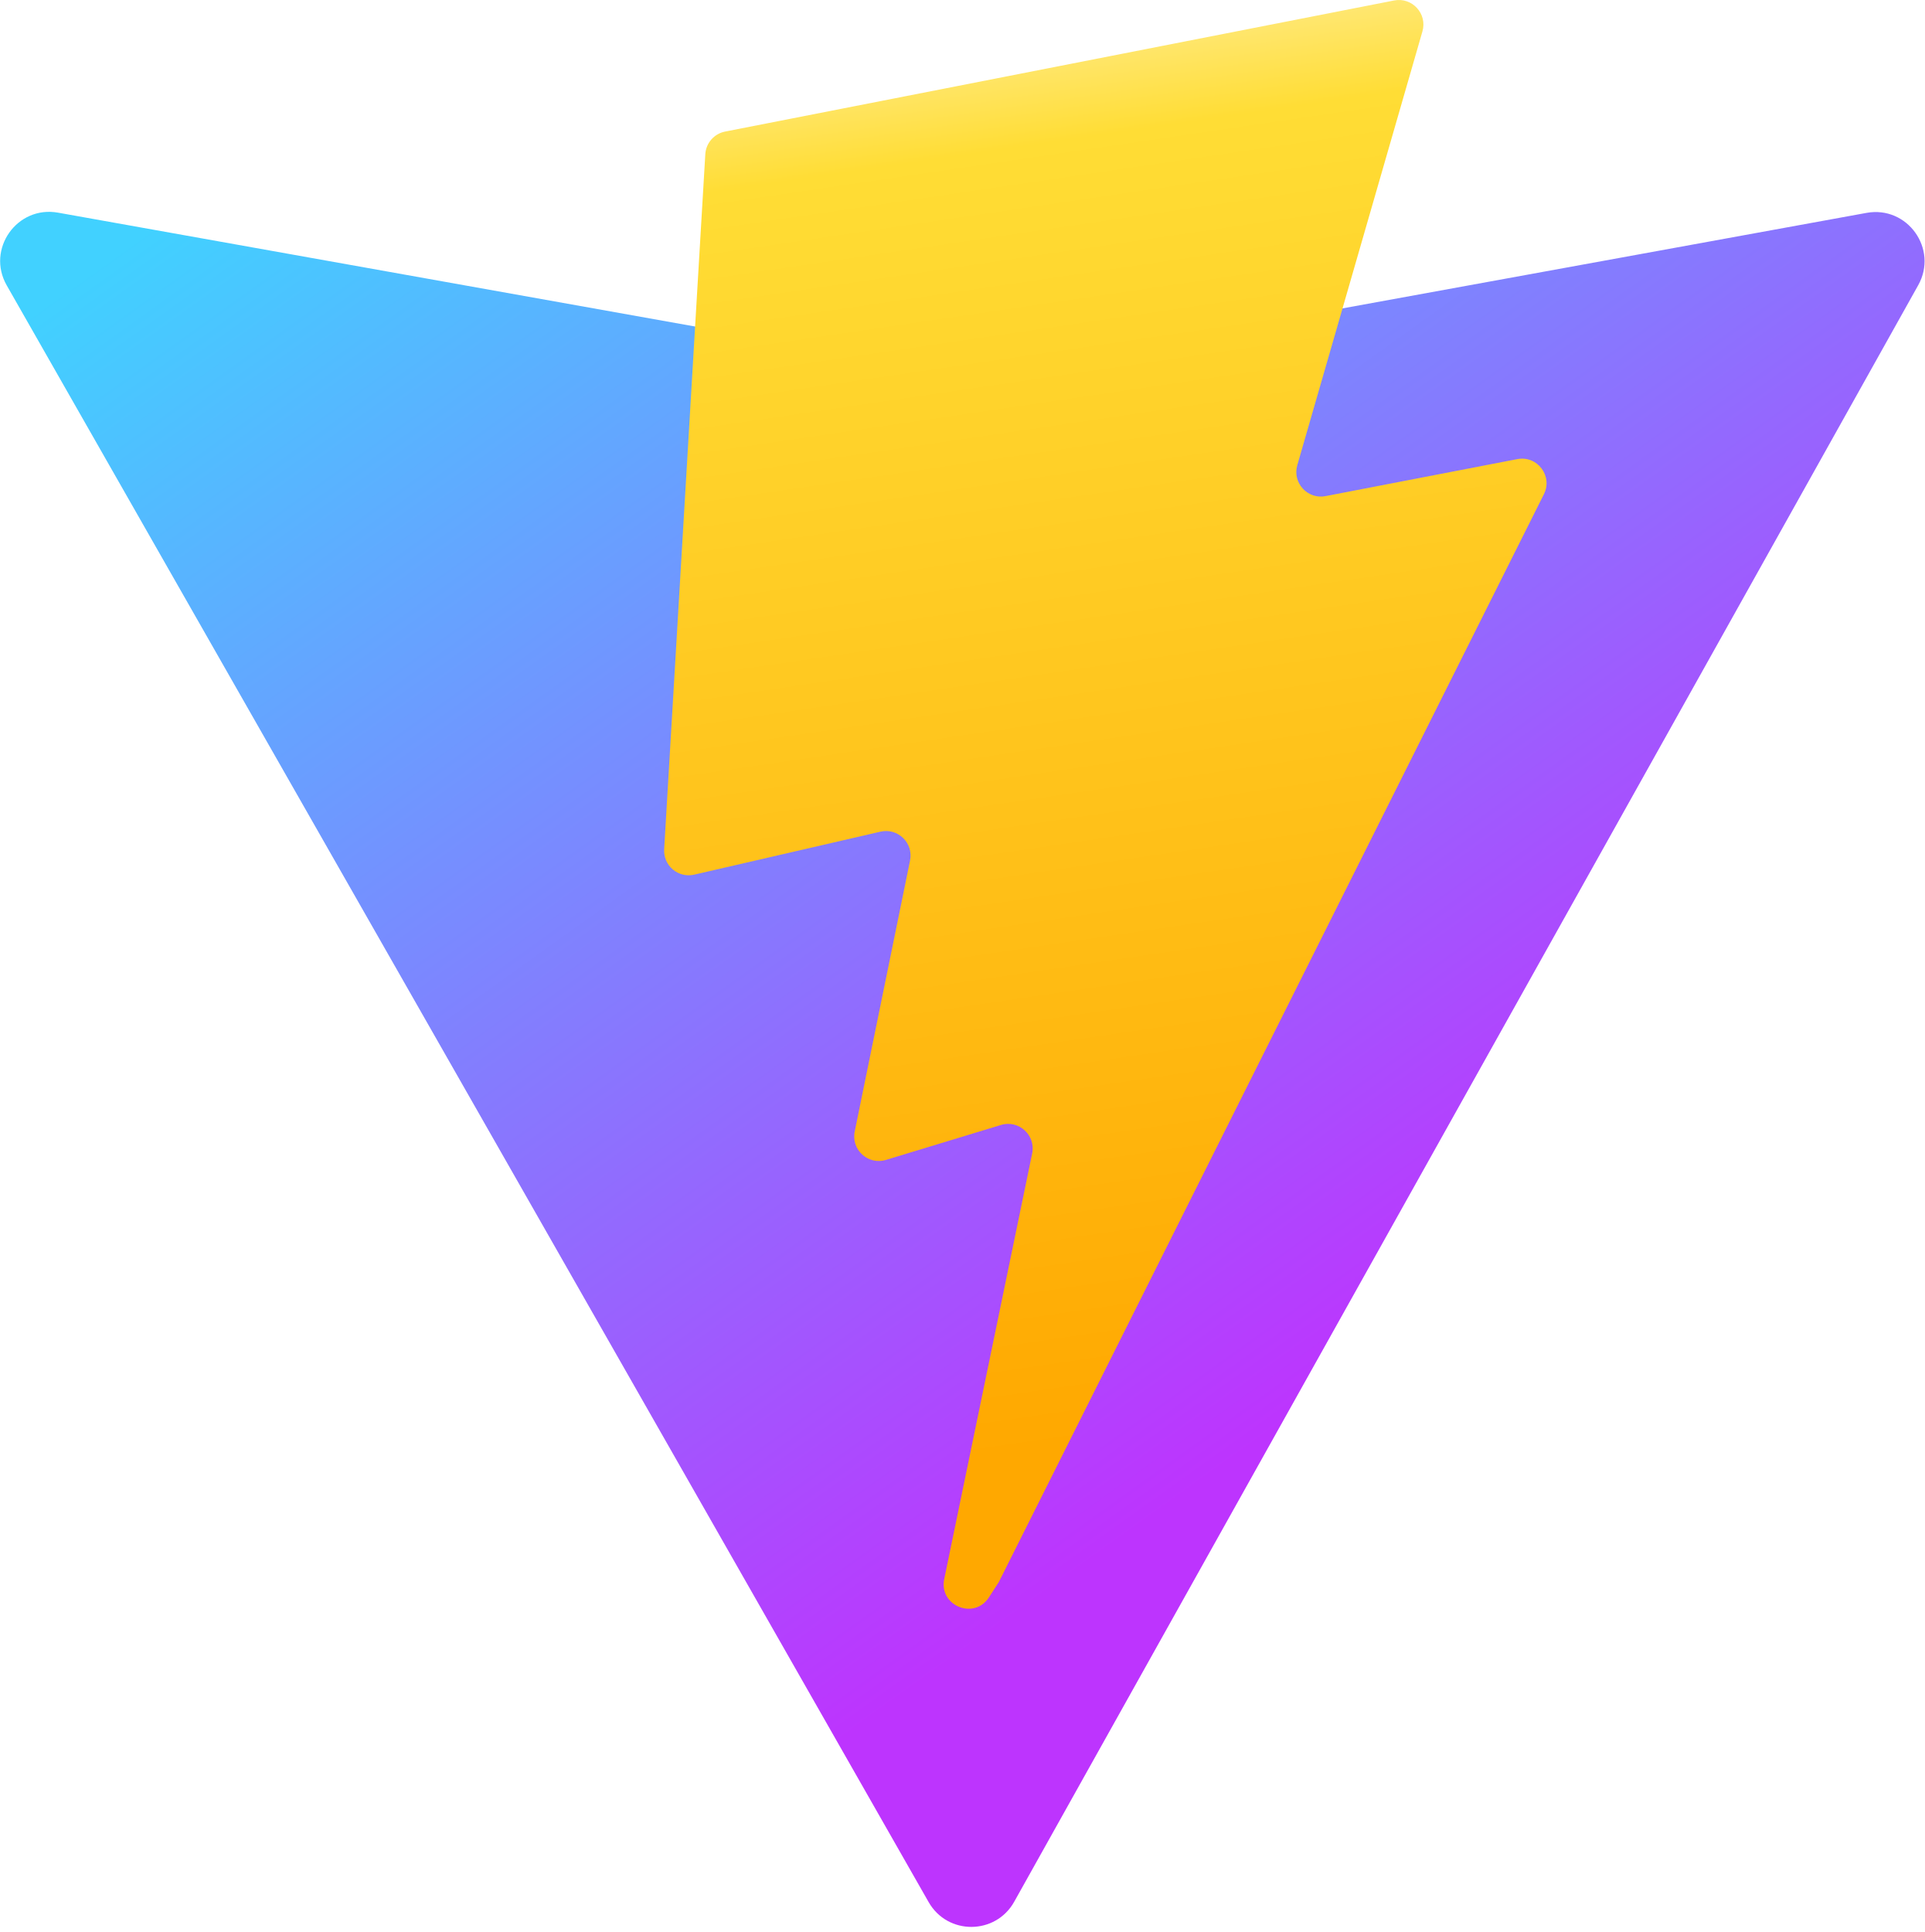
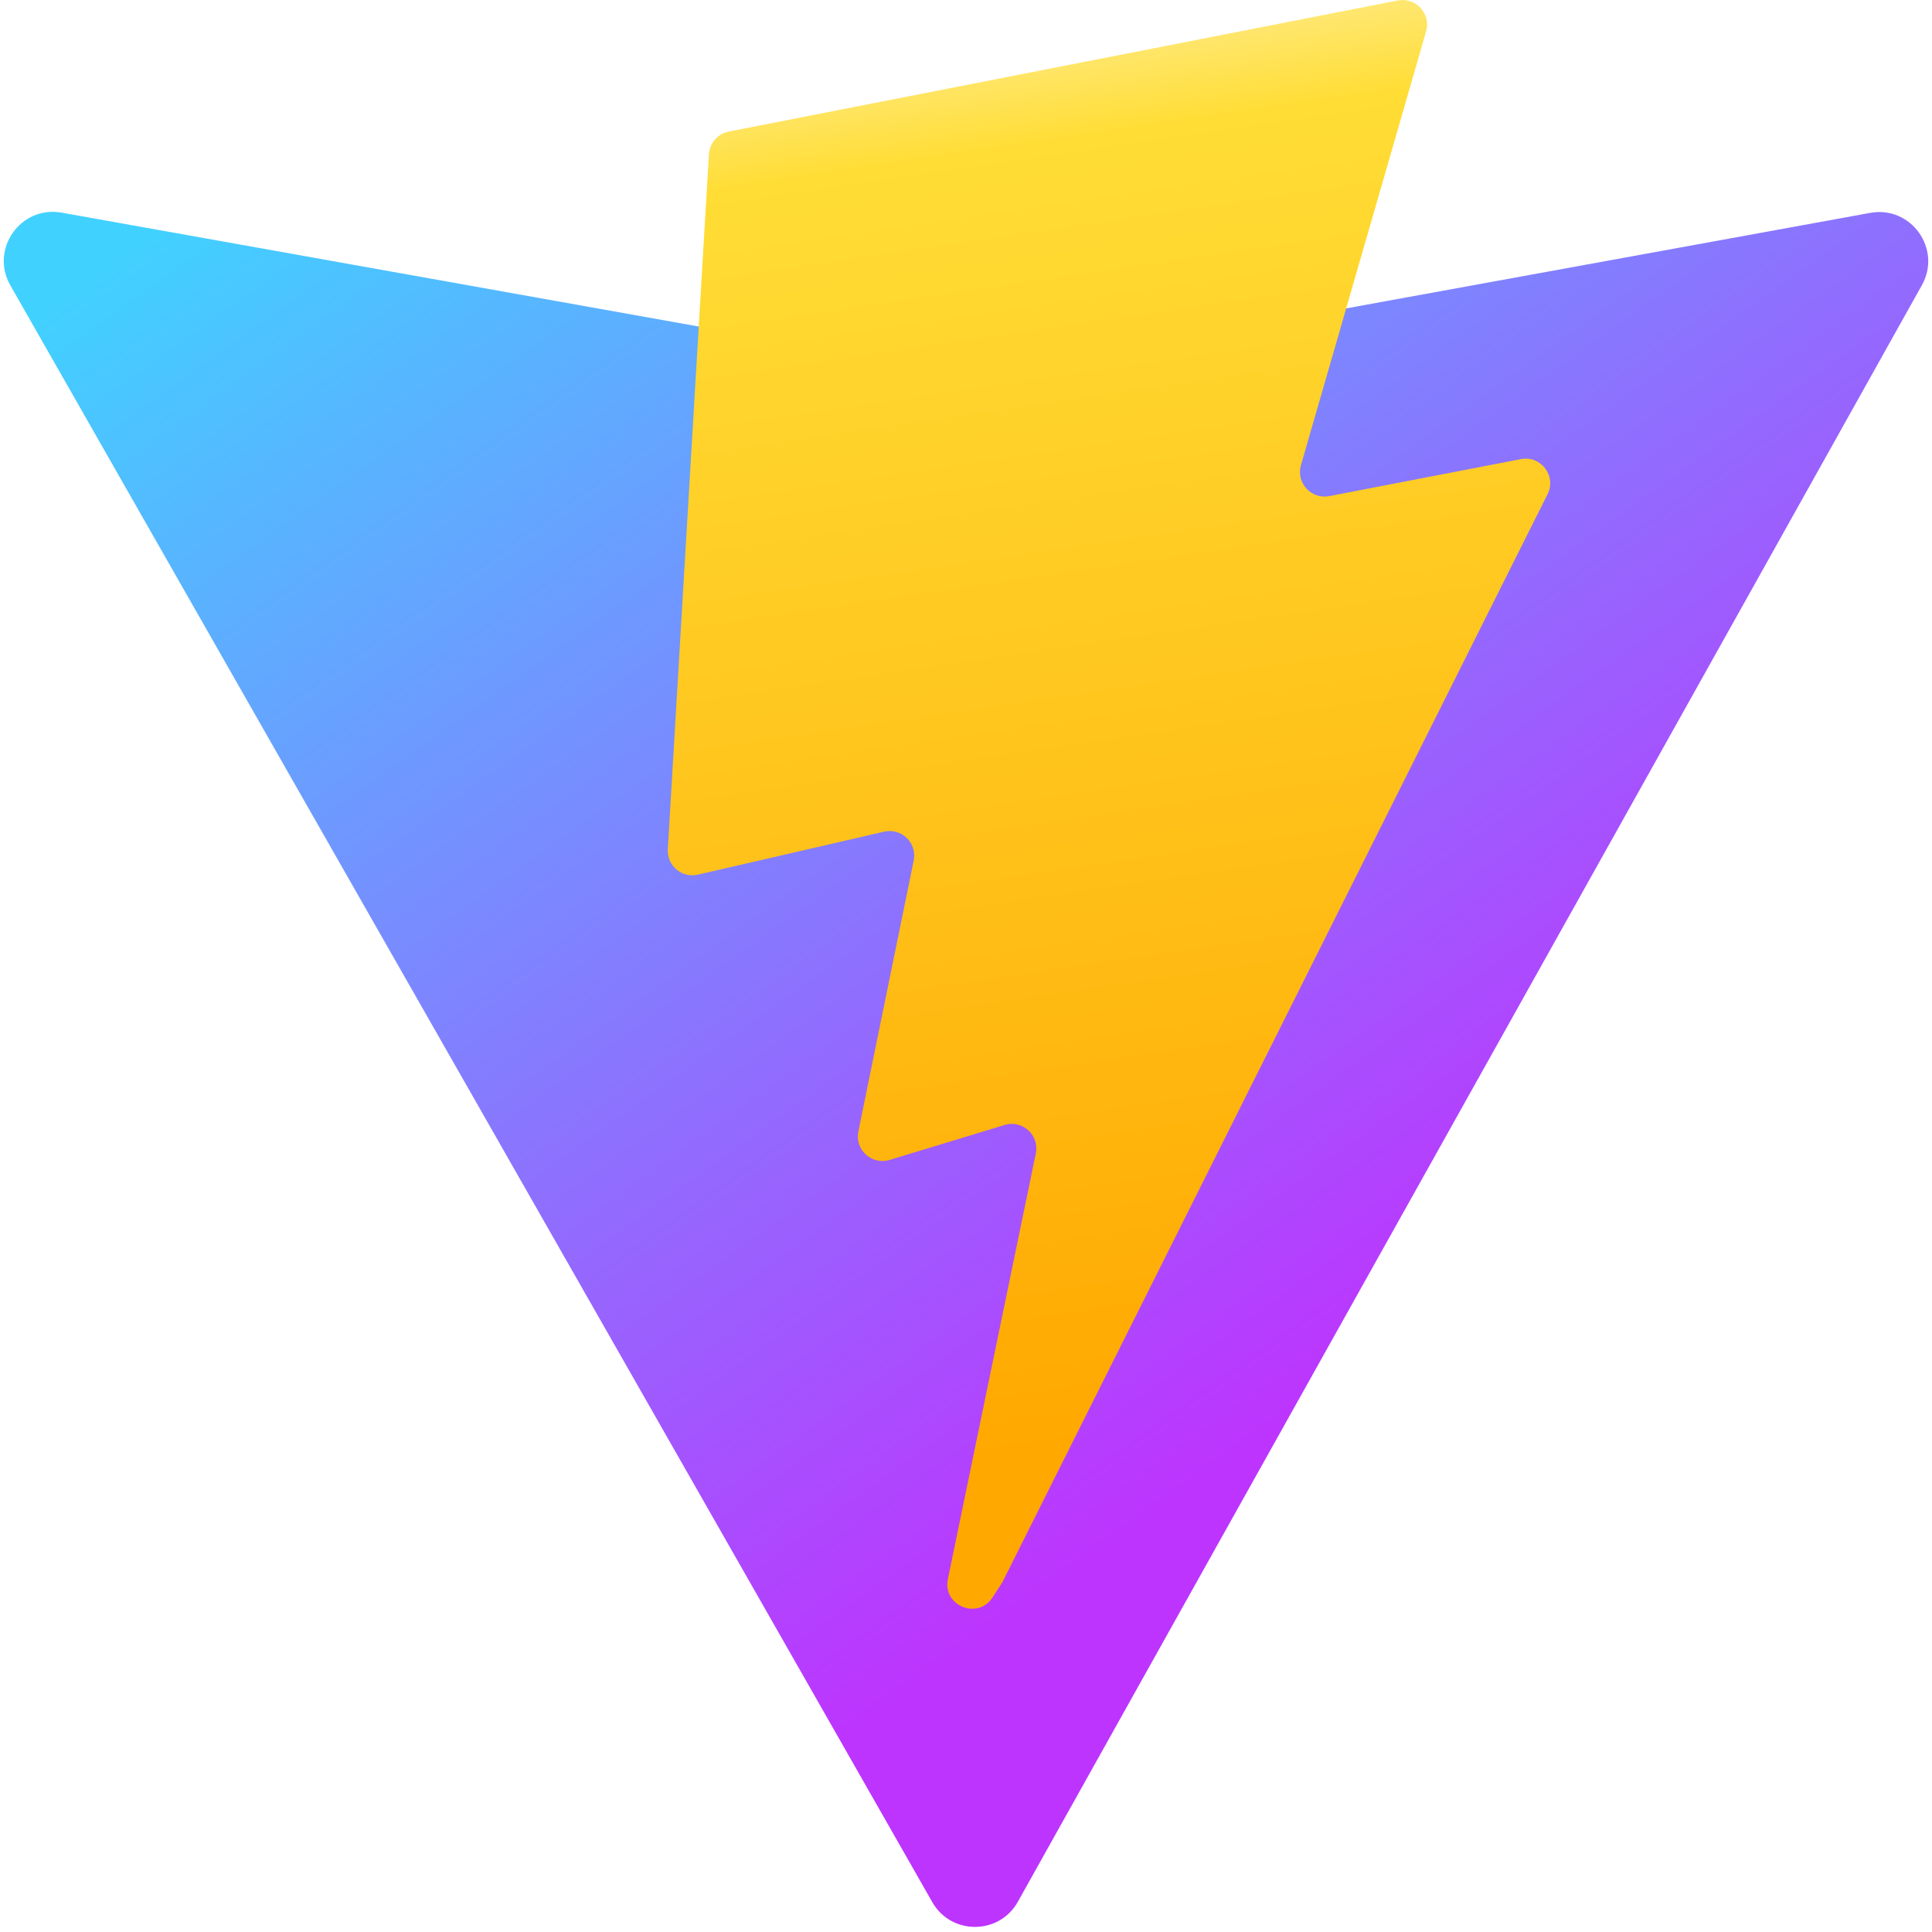
- <svg xmlns="http://www.w3.org/2000/svg" aria-hidden="true" role="img" class="iconify iconify--logos" width="31.88" height="32" preserveAspectRatio="xMidYMid meet" viewBox="0 0 256 257">
+ <svg xmlns="http://www.w3.org/2000/svg" aria-hidden="true" role="img" class="iconify iconify--logos" width="32" height="32" preserveAspectRatio="xMidYMid meet" viewBox="0 0 256 257">
  <defs>
    <linearGradient id="IconifyId1813088fe1fbc01fb466" x1="-.828%" x2="57.636%" y1="7.652%" y2="78.411%">
      <stop offset="0%" stop-color="#41D1FF" />
      <stop offset="100%" stop-color="#BD34FE" />
    </linearGradient>
    <linearGradient id="IconifyId1813088fe1fbc01fb467" x1="43.376%" x2="50.316%" y1="2.242%" y2="89.03%">
      <stop offset="0%" stop-color="#FFEA83" />
      <stop offset="8.333%" stop-color="#FFDD35" />
      <stop offset="100%" stop-color="#FFA800" />
    </linearGradient>
  </defs>
  <path fill="url(#IconifyId1813088fe1fbc01fb466)" d="M255.153 37.938L134.897 252.976c-2.483 4.44-8.862 4.466-11.382.048L.875 37.958c-2.746-4.814 1.371-10.646 6.827-9.67l120.385 21.517a6.537 6.537 0 0 0 2.322-.004l117.867-21.483c5.438-.991 9.574 4.796 6.877 9.62Z" />
  <path fill="url(#IconifyId1813088fe1fbc01fb467)" d="M185.432.063L96.44 17.501a3.268 3.268 0 0 0-2.634 3.014l-5.474 92.456a3.268 3.268 0 0 0 3.997 3.378l24.777-5.718c2.318-.535 4.413 1.507 3.936 3.838l-7.361 36.047c-.495 2.426 1.782 4.5 4.151 3.78l15.304-4.649c2.372-.72 4.652 1.36 4.15 3.788l-11.698 56.621c-.732 3.542 3.979 5.473 5.943 2.437l1.313-2.028l72.516-144.72c1.215-2.423-.88-5.186-3.54-4.672l-25.505 4.922c-2.396.462-4.435-1.77-3.759-4.114l16.646-57.705c.677-2.35-1.37-4.583-3.769-4.113Z" />
</svg>
